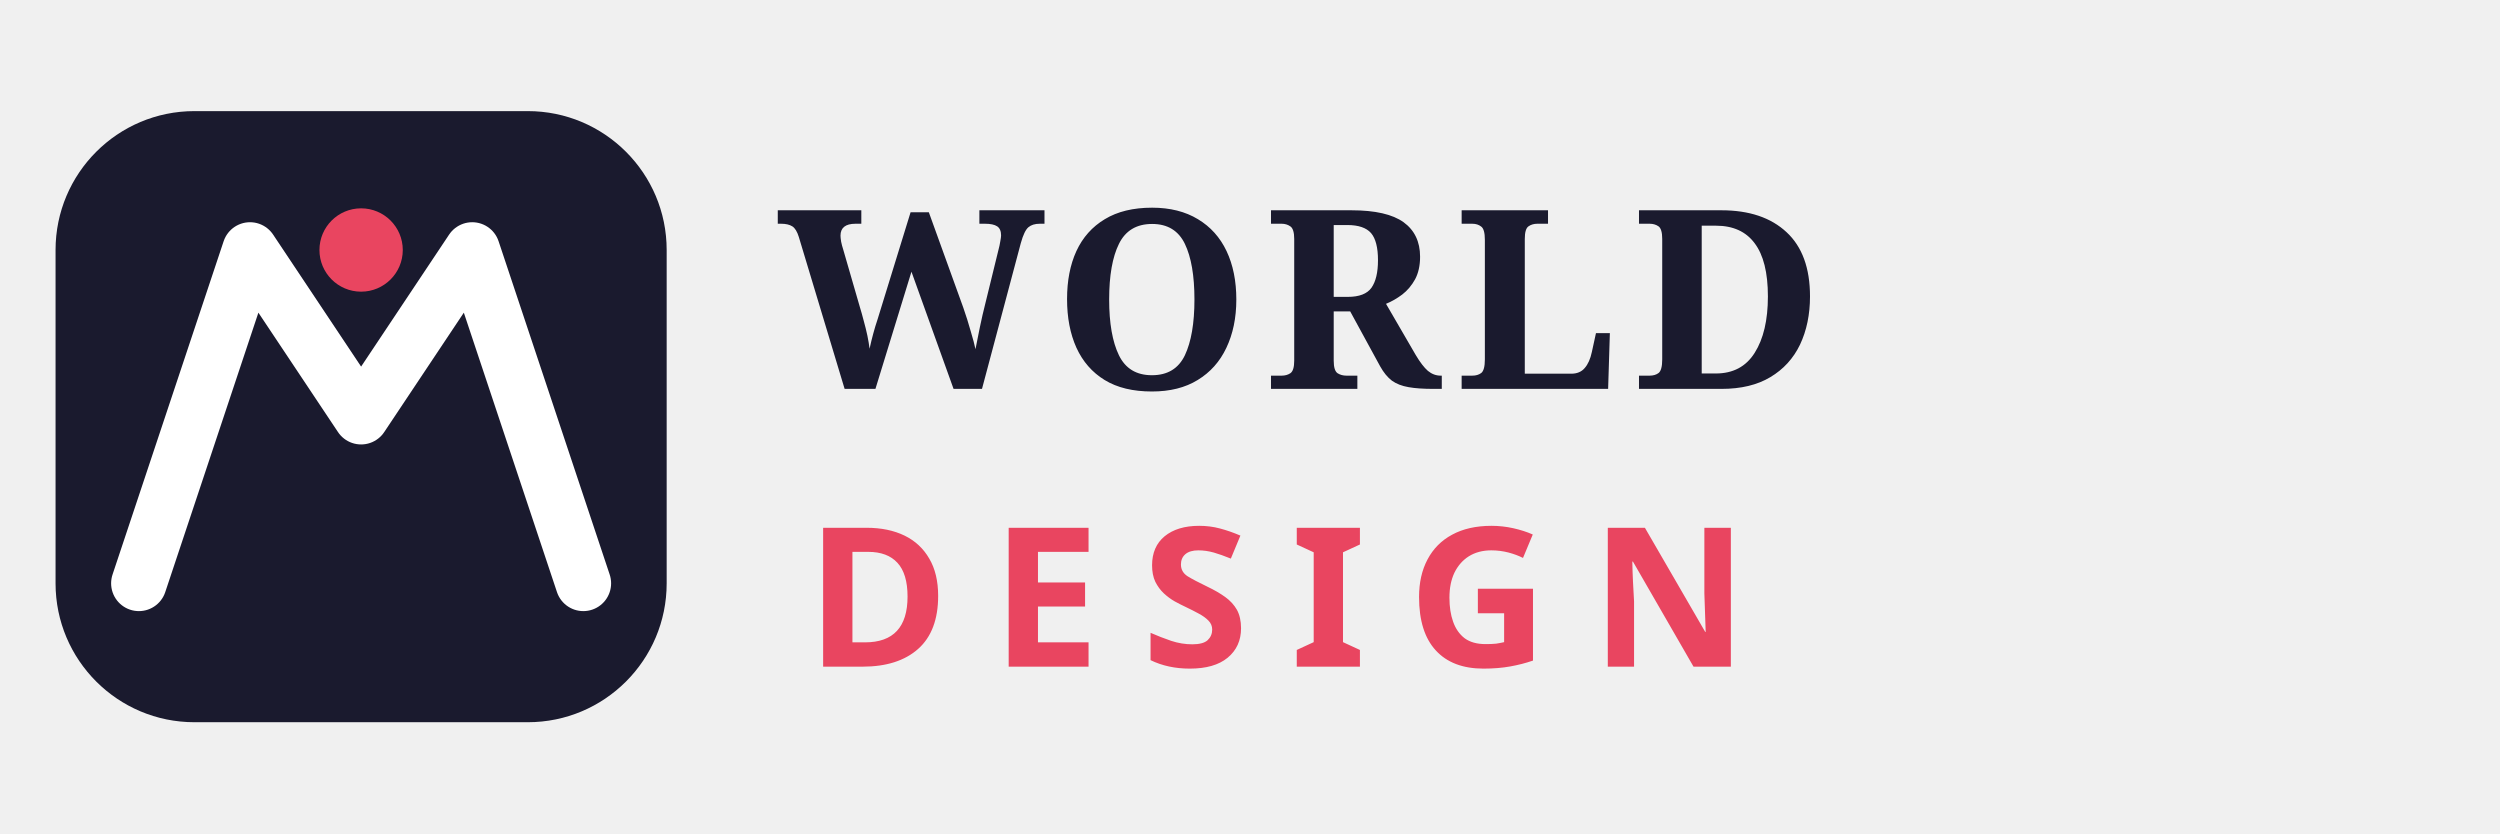
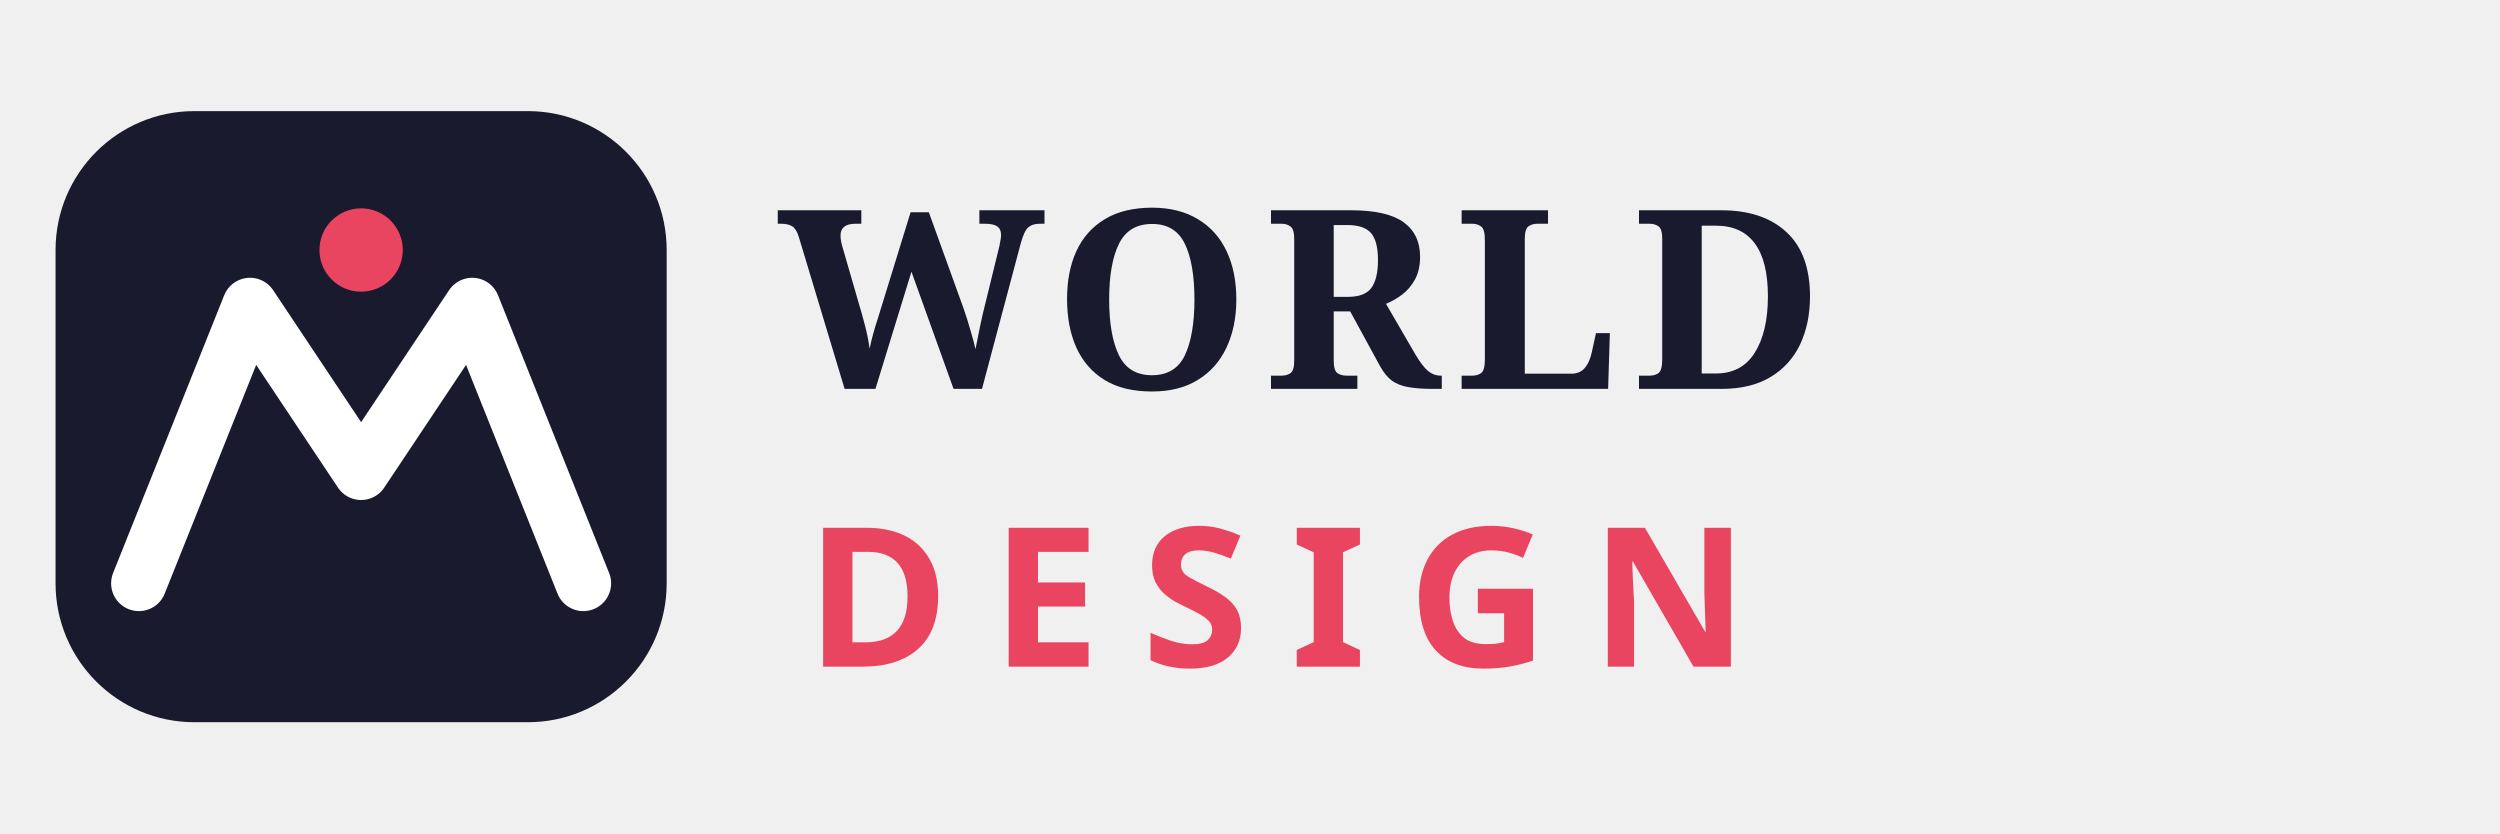
<svg xmlns="http://www.w3.org/2000/svg" width="180" height="60" viewBox="0 0 180 60" fill="none">
  <g transform="translate(4, 8)">
    <rect x="0" y="0" width="44" height="44" rx="10" fill="#1A1A2E" />
-     <path d="M6 34 L14 10 L22 22 L30 10 L38 34" stroke="white" stroke-width="4" stroke-linecap="round" stroke-linejoin="round" />
+     <path d="M6 34 L14 14 L22 26 L30 14 L38 34" stroke="white" stroke-width="4" stroke-linecap="round" stroke-linejoin="round" />
    <circle cx="22" cy="10" r="3" fill="#E94560" />
  </g>
  <g transform="translate(56, 10)">
    <text x="0" y="18" font-family="Playfair Display, Georgia, serif" font-size="18" font-weight="900" fill="#1A1A2E" letter-spacing="1">WORLD</text>
    <text x="2" y="38" font-family="Plus Jakarta Sans, sans-serif" font-size="14" font-weight="700" fill="#E94560" letter-spacing="3">DESIGN</text>
  </g>
</svg>
